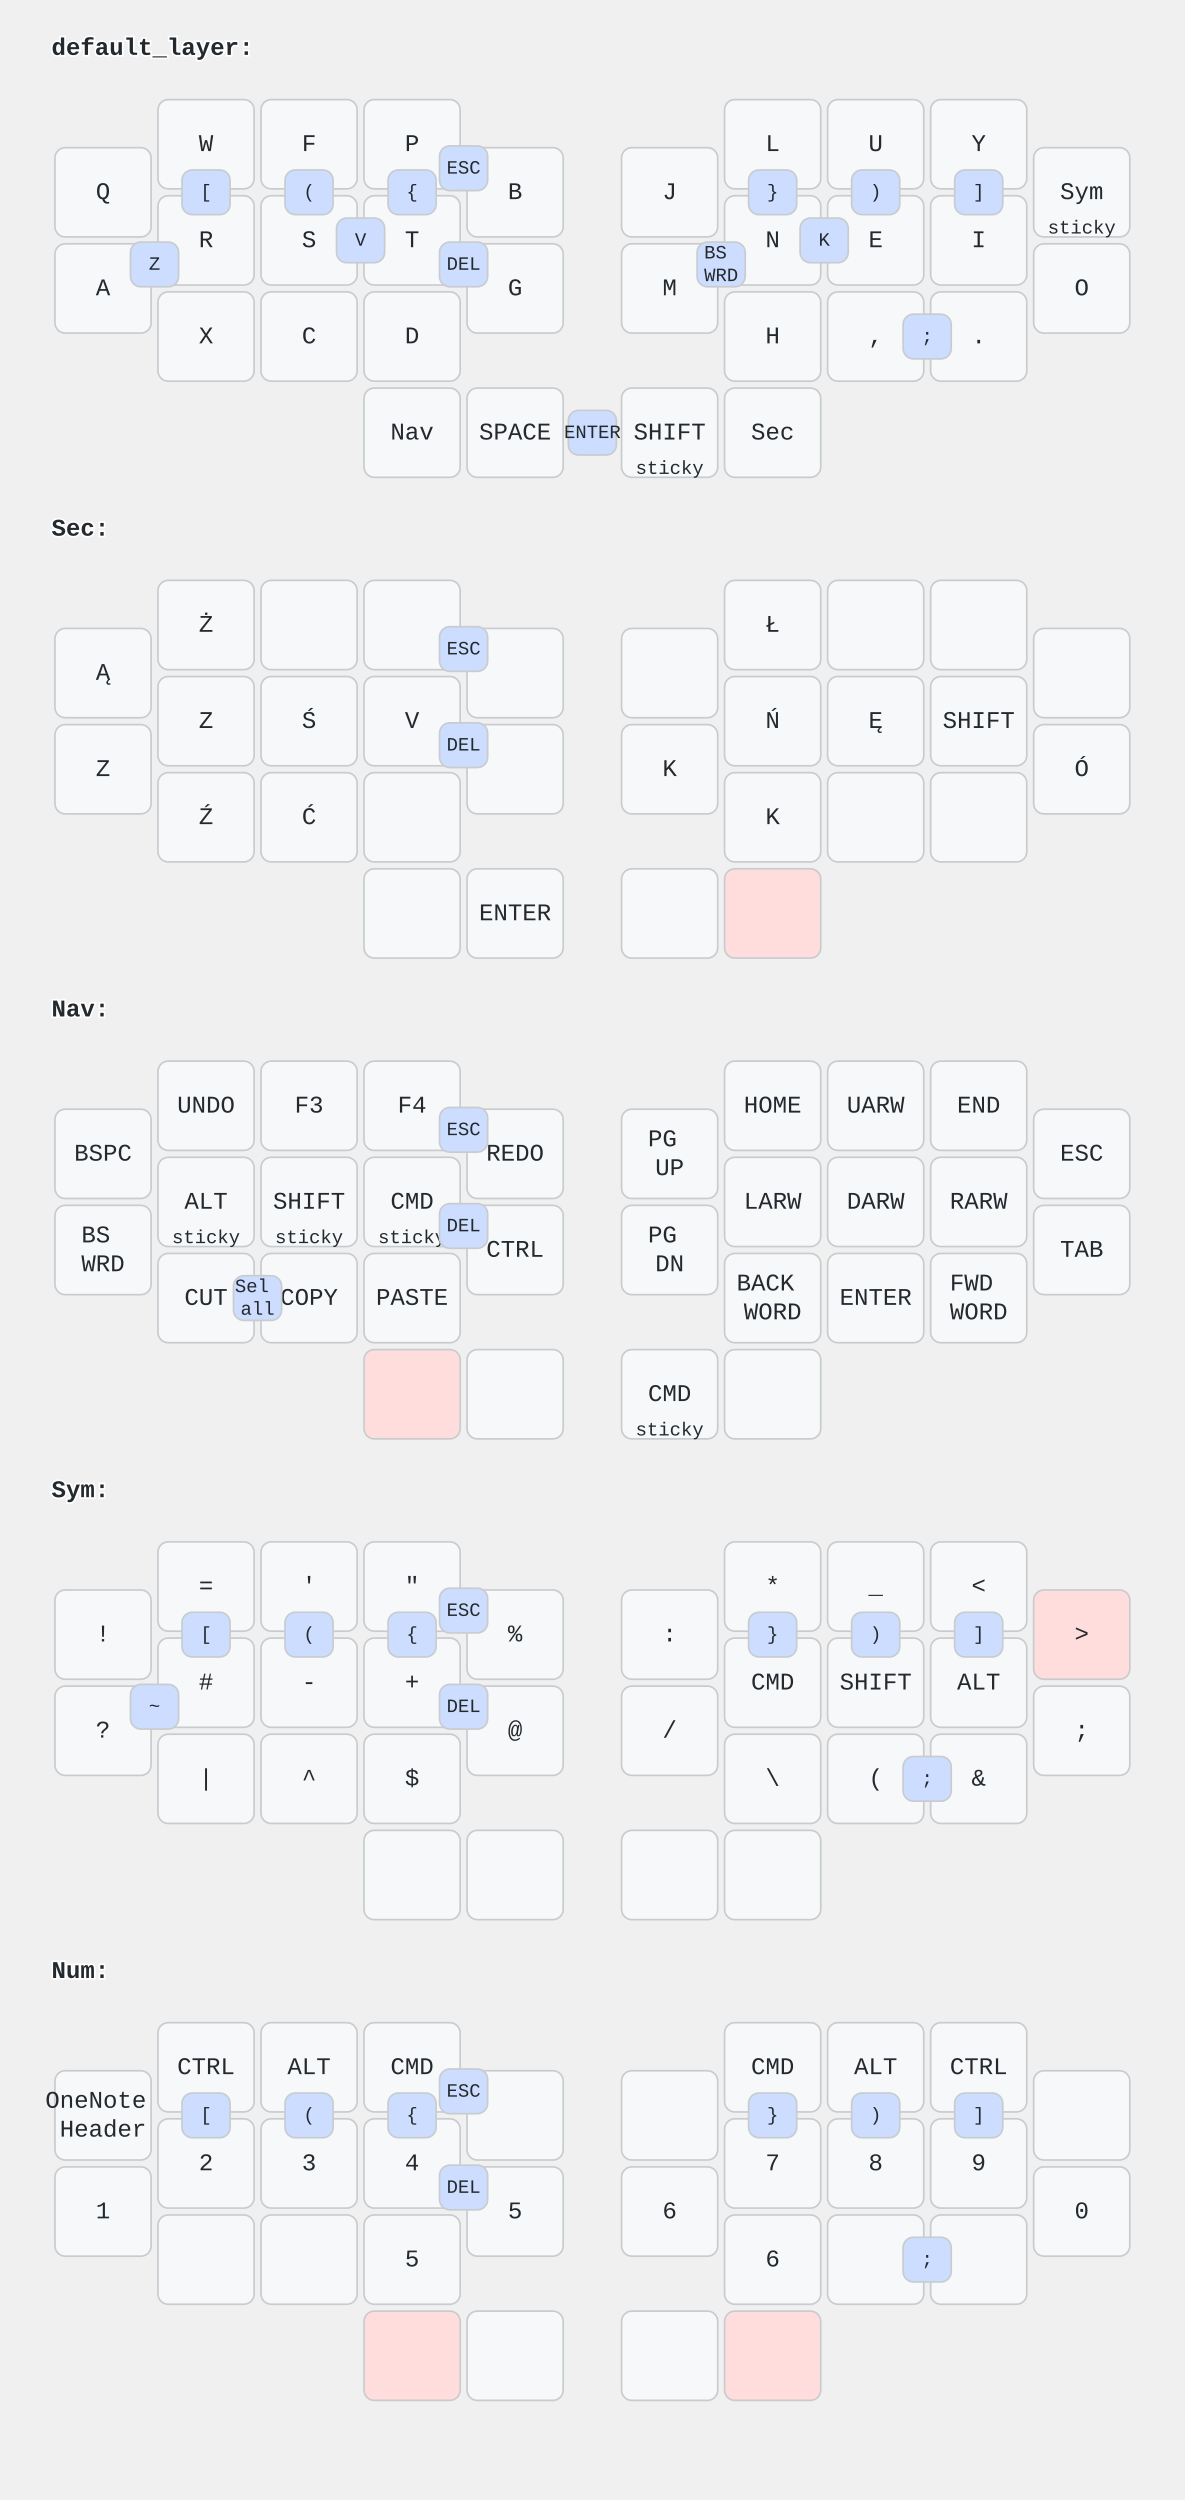
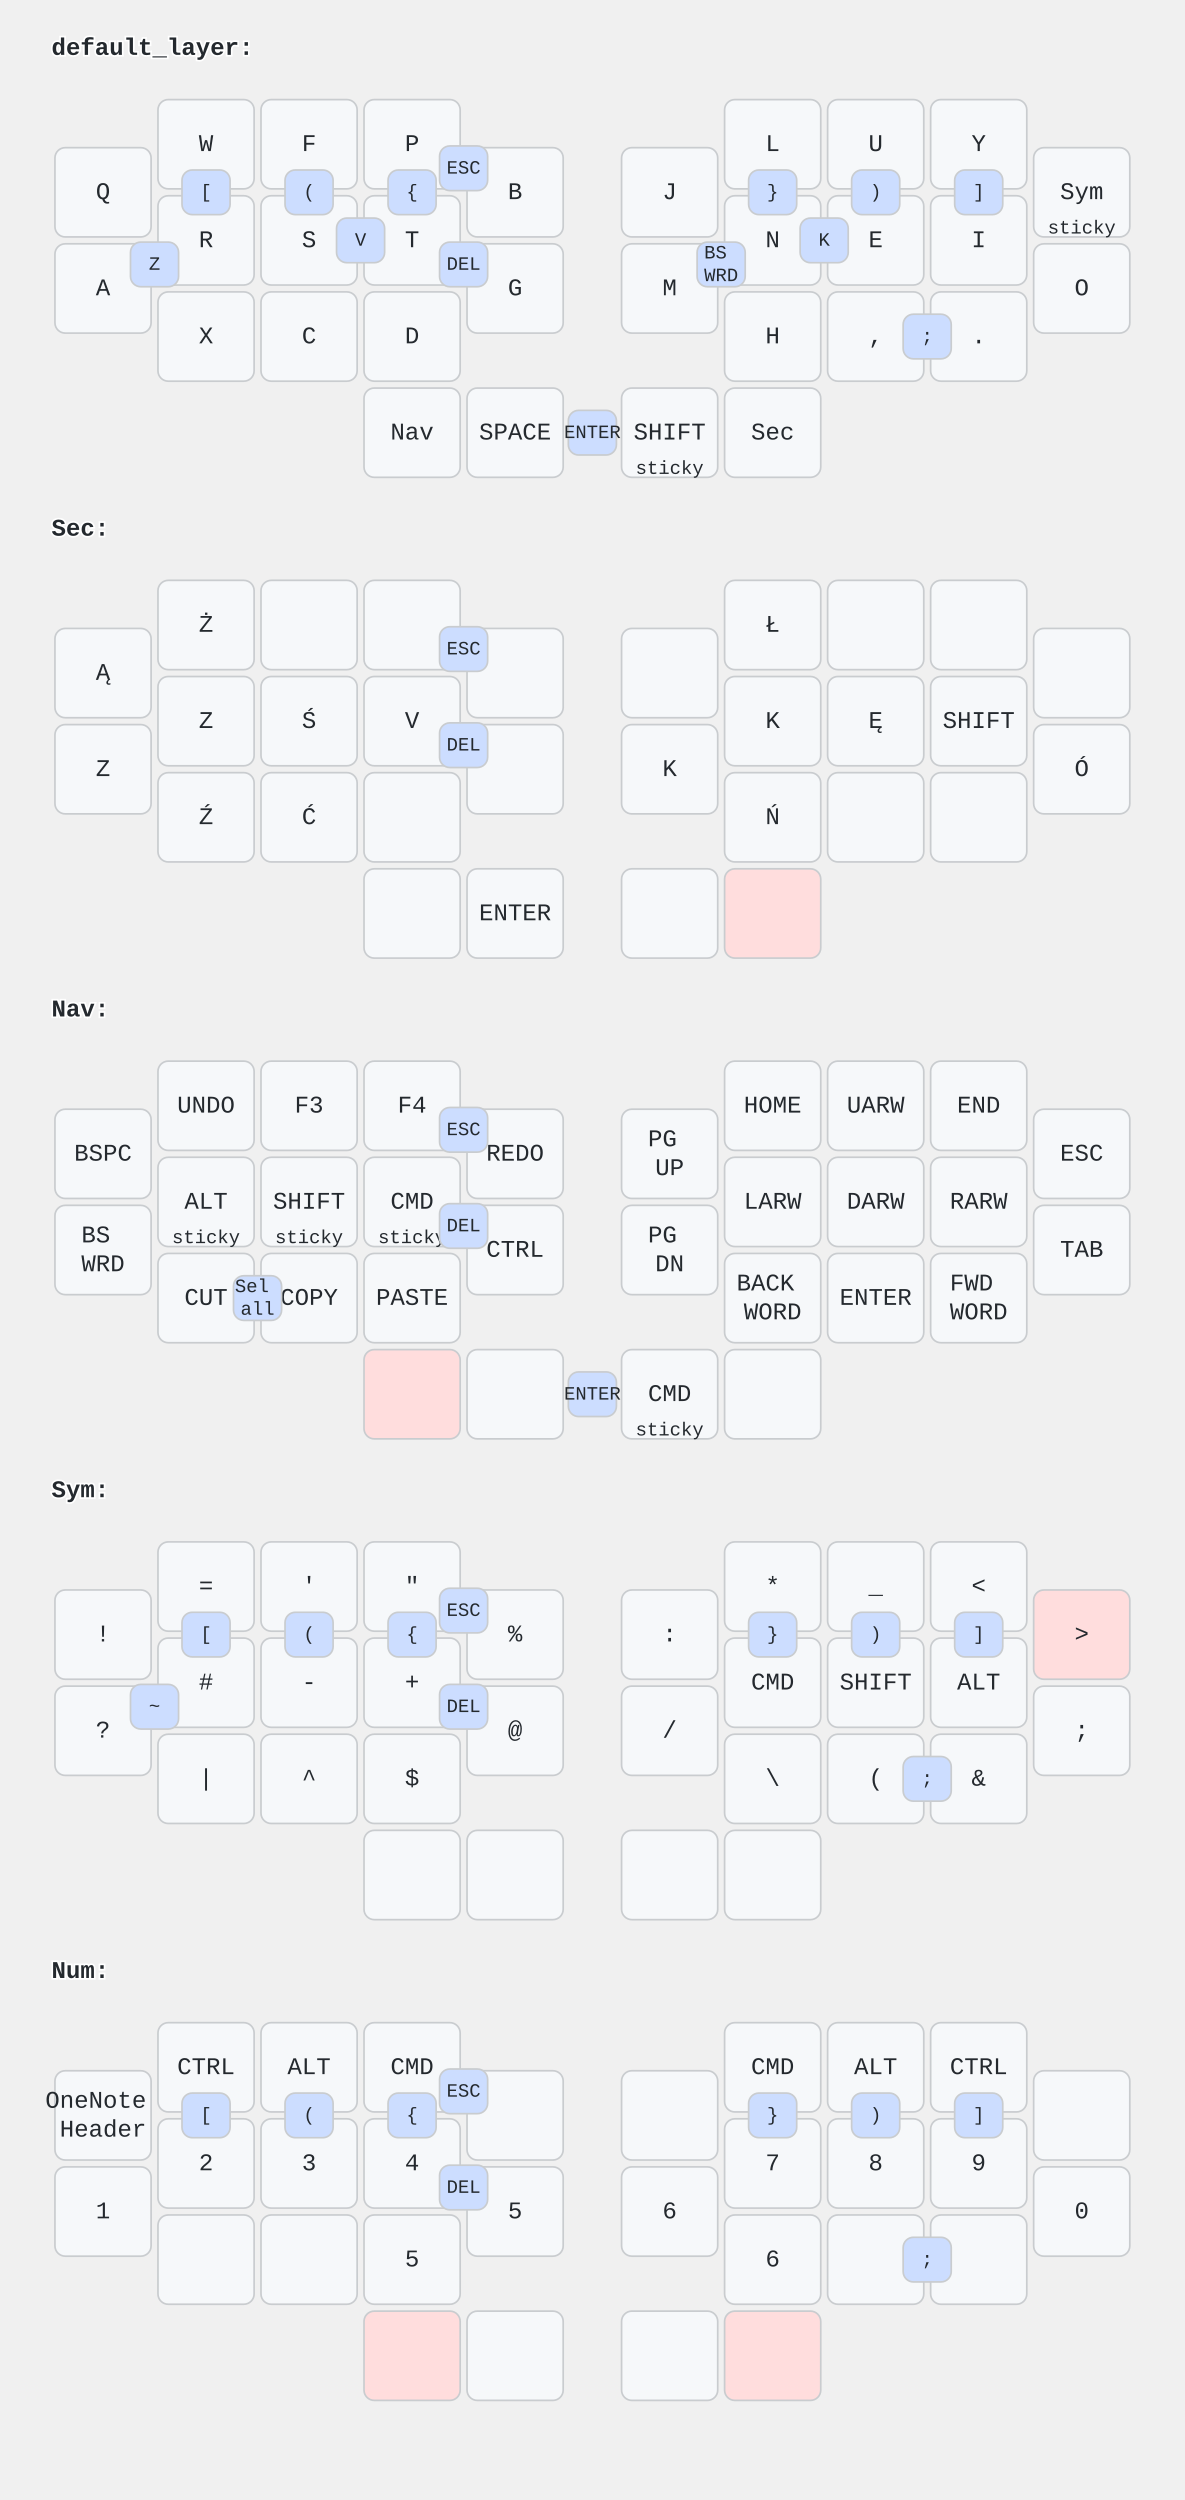
<svg xmlns="http://www.w3.org/2000/svg" width="690.0" height="1456.0" viewBox="0 0 690.0 1456.0">
  <style>/* font and background color specifications */
svg {
    font-family: SFMono-Regular,Consolas,Liberation Mono,Menlo,monospace;
    font-size: 14px;
    font-kerning: normal;
    text-rendering: optimizeLegibility;
    fill: #24292e;
}

/* default key styling */
rect {
    fill: #f6f8fa;
    stroke: #c9cccf;
    stroke-width: 1;
}

/* color accent for combo boxes */
rect.combo {
    fill: #cdf;
}

/* color accent for held keys */
rect.held, rect.combo.held {
    fill: #fdd;
}

/* color accent for ghost (optional) keys */
rect.ghost, rect.combo.ghost {
    fill: #ddd;
}

text {
    text-anchor: middle;
    dominant-baseline: middle;
}

/* styling for layer labels */
text.label {
    font-weight: bold;
    text-anchor: start;
    stroke: white;
    stroke-width: 2;
    paint-order: stroke;
}

/* styling for combo tap, and key hold/shifted label text */
text.combo, text.hold, text.shifted {
    font-size: 11px;
}

text.hold {
    text-anchor: middle;
    dominant-baseline: auto;
}

text.shifted {
    text-anchor: middle;
    dominant-baseline: hanging;
}

/* styling for hold/shifted label text in combo box */
text.combo.hold, text.combo.shifted {
    font-size: 8px;
}

/* styling for combo dendrons */
path {
    stroke-width: 1;
    stroke: gray;
    fill: none;
}
</style>
  <g class="layer-default_layer">
    <text x="30.0" y="28.0" class="label">default_layer:</text>
    <rect rx="6.0" ry="6.0" x="32.0" y="86.0" width="56.0" height="52.0" class="" />
    <text x="60.0" y="112.0" class="tap">Q</text>
    <rect rx="6.0" ry="6.0" x="92.0" y="58.0" width="56.0" height="52.0" class="" />
    <text x="120.0" y="84.0" class="tap">W</text>
    <rect rx="6.0" ry="6.0" x="152.0" y="58.0" width="56.0" height="52.0" class="" />
    <text x="180.0" y="84.0" class="tap">F</text>
    <rect rx="6.0" ry="6.0" x="212.0" y="58.0" width="56.0" height="52.0" class="" />
    <text x="240.0" y="84.0" class="tap">P</text>
    <rect rx="6.0" ry="6.0" x="272.0" y="86.0" width="56.0" height="52.0" class="" />
    <text x="300.0" y="112.0" class="tap">B</text>
    <rect rx="6.0" ry="6.0" x="362.0" y="86.0" width="56.0" height="52.0" class="" />
    <text x="390.0" y="112.0" class="tap">J</text>
    <rect rx="6.0" ry="6.0" x="422.0" y="58.0" width="56.0" height="52.0" class="" />
    <text x="450.0" y="84.0" class="tap">L</text>
    <rect rx="6.0" ry="6.0" x="482.0" y="58.0" width="56.0" height="52.0" class="" />
    <text x="510.0" y="84.0" class="tap">U</text>
    <rect rx="6.0" ry="6.0" x="542.0" y="58.0" width="56.0" height="52.0" class="" />
    <text x="570.0" y="84.0" class="tap">Y</text>
    <rect rx="6.0" ry="6.0" x="602.0" y="86.0" width="56.0" height="52.0" class="" />
    <text x="630.0" y="112.0" class="tap">Sym</text>
    <text x="630.0" y="136.0" class="hold">sticky</text>
    <rect rx="6.0" ry="6.0" x="32.0" y="142.0" width="56.0" height="52.0" class="" />
    <text x="60.0" y="168.0" class="tap">A</text>
    <rect rx="6.0" ry="6.0" x="92.0" y="114.0" width="56.0" height="52.0" class="" />
    <text x="120.0" y="140.0" class="tap">R</text>
    <rect rx="6.0" ry="6.0" x="152.0" y="114.0" width="56.0" height="52.0" class="" />
    <text x="180.0" y="140.0" class="tap">S</text>
    <rect rx="6.0" ry="6.0" x="212.0" y="114.0" width="56.0" height="52.0" class="" />
    <text x="240.0" y="140.0" class="tap">T</text>
    <rect rx="6.0" ry="6.0" x="272.0" y="142.0" width="56.0" height="52.0" class="" />
    <text x="300.0" y="168.0" class="tap">G</text>
    <rect rx="6.0" ry="6.0" x="362.0" y="142.0" width="56.0" height="52.0" class="" />
    <text x="390.0" y="168.0" class="tap">M</text>
    <rect rx="6.0" ry="6.0" x="422.0" y="114.0" width="56.0" height="52.0" class="" />
    <text x="450.0" y="140.0" class="tap">N</text>
    <rect rx="6.0" ry="6.0" x="482.0" y="114.0" width="56.0" height="52.0" class="" />
    <text x="510.0" y="140.0" class="tap">E</text>
    <rect rx="6.0" ry="6.0" x="542.0" y="114.0" width="56.0" height="52.0" class="" />
    <text x="570.0" y="140.0" class="tap">I</text>
    <rect rx="6.0" ry="6.0" x="602.0" y="142.0" width="56.0" height="52.0" class="" />
    <text x="630.0" y="168.0" class="tap">O</text>
    <rect rx="6.0" ry="6.0" x="92.0" y="170.0" width="56.0" height="52.0" class="" />
    <text x="120.0" y="196.0" class="tap">X</text>
    <rect rx="6.0" ry="6.0" x="152.0" y="170.0" width="56.0" height="52.0" class="" />
    <text x="180.0" y="196.0" class="tap">C</text>
    <rect rx="6.0" ry="6.0" x="212.0" y="170.0" width="56.0" height="52.0" class="" />
    <text x="240.0" y="196.0" class="tap">D</text>
    <rect rx="6.0" ry="6.0" x="422.0" y="170.0" width="56.0" height="52.0" class="" />
    <text x="450.0" y="196.0" class="tap">H</text>
    <rect rx="6.0" ry="6.0" x="482.0" y="170.0" width="56.0" height="52.0" class="" />
    <text x="510.0" y="196.0" class="tap">,</text>
    <rect rx="6.0" ry="6.0" x="542.0" y="170.0" width="56.0" height="52.0" class="" />
    <text x="570.0" y="196.0" class="tap">.</text>
    <rect rx="6.0" ry="6.0" x="212.0" y="226.0" width="56.0" height="52.0" class="" />
    <text x="240.0" y="252.0" class="tap">Nav</text>
    <rect rx="6.0" ry="6.0" x="272.0" y="226.0" width="56.0" height="52.0" class="" />
    <text x="300.0" y="252.0" class="tap">SPACE</text>
    <rect rx="6.0" ry="6.0" x="362.0" y="226.0" width="56.0" height="52.0" class="" />
    <text x="390.0" y="252.0" class="tap">SHIFT</text>
    <text x="390.0" y="276.0" class="hold">sticky</text>
    <rect rx="6.0" ry="6.0" x="422.0" y="226.0" width="56.0" height="52.0" class="" />
    <text x="450.0" y="252.0" class="tap">Sec</text>
    <rect rx="6.0" ry="6.0" x="196.0" y="127.0" width="28.0" height="26.0" class="combo" />
    <text x="210.0" y="140.0" class="combo">V</text>
    <rect rx="6.0" ry="6.0" x="466.0" y="127.0" width="28.0" height="26.0" class="combo" />
    <text x="480.0" y="140.0" class="combo">K</text>
    <rect rx="6.0" ry="6.0" x="76.0" y="141.0" width="28.0" height="26.0" class="combo" />
    <text x="90.0" y="154.0" class="combo">Z</text>
    <rect rx="6.0" ry="6.0" x="406.0" y="141.0" width="28.0" height="26.0" class="combo" />
    <text x="420.0" y="154.0" class="combo">
      <tspan x="420.0" dy="-0.6em">BS</tspan>
      <tspan x="420.0" dy="1.2em">WRD</tspan>
    </text>
    <rect rx="6.0" ry="6.0" x="526.0" y="183.0" width="28.0" height="26.0" class="combo" />
    <text x="540.0" y="196.0" class="combo">;</text>
    <rect rx="6.0" ry="6.0" x="106.0" y="99.0" width="28.0" height="26.0" class="combo" />
    <text x="120.0" y="112.0" class="combo">[</text>
    <rect rx="6.0" ry="6.0" x="556.0" y="99.0" width="28.0" height="26.0" class="combo" />
    <text x="570.0" y="112.0" class="combo">]</text>
    <rect rx="6.0" ry="6.0" x="166.0" y="99.0" width="28.0" height="26.0" class="combo" />
    <text x="180.0" y="112.0" class="combo">(</text>
    <rect rx="6.0" ry="6.0" x="496.0" y="99.0" width="28.0" height="26.0" class="combo" />
    <text x="510.0" y="112.0" class="combo">)</text>
    <rect rx="6.0" ry="6.0" x="226.0" y="99.0" width="28.0" height="26.0" class="combo" />
    <text x="240.0" y="112.0" class="combo">{</text>
    <rect rx="6.0" ry="6.0" x="436.0" y="99.0" width="28.0" height="26.0" class="combo" />
    <text x="450.0" y="112.0" class="combo">}</text>
    <rect rx="6.0" ry="6.0" x="256.0" y="85.0" width="28.0" height="26.0" class="combo" />
    <text x="270.0" y="98.0" class="combo">ESC</text>
    <rect rx="6.0" ry="6.0" x="256.0" y="141.0" width="28.0" height="26.0" class="combo" />
    <text x="270.0" y="154.0" class="combo">DEL</text>
    <rect rx="6.0" ry="6.0" x="331.0" y="239.0" width="28.0" height="26.0" class="combo" />
    <text x="345.0" y="252.0" class="combo">ENTER</text>
  </g>
  <g class="layer-Sec">
    <text x="30.0" y="308.0" class="label">Sec:</text>
    <rect rx="6.0" ry="6.0" x="32.0" y="366.0" width="56.0" height="52.0" class="" />
    <text x="60.0" y="392.0" class="tap">Ą</text>
    <rect rx="6.0" ry="6.0" x="92.0" y="338.0" width="56.0" height="52.0" class="" />
    <text x="120.0" y="364.0" class="tap">Ż</text>
    <rect rx="6.0" ry="6.0" x="152.0" y="338.0" width="56.0" height="52.0" class="" />
    <rect rx="6.0" ry="6.0" x="212.0" y="338.0" width="56.0" height="52.0" class="" />
    <rect rx="6.0" ry="6.0" x="272.0" y="366.0" width="56.0" height="52.0" class="" />
    <rect rx="6.0" ry="6.0" x="362.0" y="366.0" width="56.0" height="52.0" class="" />
    <rect rx="6.0" ry="6.0" x="422.0" y="338.0" width="56.0" height="52.0" class="" />
    <text x="450.0" y="364.0" class="tap">Ł</text>
    <rect rx="6.0" ry="6.0" x="482.0" y="338.0" width="56.0" height="52.0" class="" />
    <rect rx="6.0" ry="6.0" x="542.0" y="338.0" width="56.0" height="52.0" class="" />
    <rect rx="6.0" ry="6.0" x="602.0" y="366.0" width="56.0" height="52.0" class="" />
    <rect rx="6.0" ry="6.0" x="32.0" y="422.0" width="56.0" height="52.0" class="" />
    <text x="60.0" y="448.0" class="tap">Z</text>
    <rect rx="6.0" ry="6.0" x="92.0" y="394.0" width="56.0" height="52.0" class="" />
    <text x="120.0" y="420.0" class="tap">Z</text>
    <rect rx="6.0" ry="6.0" x="152.0" y="394.0" width="56.0" height="52.0" class="" />
    <text x="180.0" y="420.0" class="tap">Ś</text>
    <rect rx="6.0" ry="6.0" x="212.0" y="394.0" width="56.0" height="52.0" class="" />
    <text x="240.0" y="420.0" class="tap">V</text>
    <rect rx="6.0" ry="6.0" x="272.0" y="422.0" width="56.0" height="52.0" class="" />
    <rect rx="6.0" ry="6.0" x="362.0" y="422.0" width="56.0" height="52.0" class="" />
    <text x="390.0" y="448.0" class="tap">K</text>
    <rect rx="6.0" ry="6.0" x="422.0" y="394.0" width="56.0" height="52.0" class="" />
-     <text x="450.0" y="420.0" class="tap">Ń</text>
+     <text x="450.0" y="420.0" class="tap">K</text>
    <rect rx="6.0" ry="6.0" x="482.0" y="394.0" width="56.0" height="52.0" class="" />
    <text x="510.0" y="420.0" class="tap">Ę</text>
    <rect rx="6.0" ry="6.0" x="542.0" y="394.0" width="56.0" height="52.0" class="" />
    <text x="570.0" y="420.0" class="tap">SHIFT</text>
    <rect rx="6.0" ry="6.0" x="602.0" y="422.0" width="56.0" height="52.0" class="" />
    <text x="630.0" y="448.0" class="tap">Ó</text>
    <rect rx="6.0" ry="6.0" x="92.0" y="450.0" width="56.0" height="52.0" class="" />
    <text x="120.0" y="476.0" class="tap">Ź</text>
    <rect rx="6.0" ry="6.0" x="152.0" y="450.0" width="56.0" height="52.0" class="" />
    <text x="180.0" y="476.0" class="tap">Ć</text>
    <rect rx="6.0" ry="6.0" x="212.0" y="450.0" width="56.0" height="52.0" class="" />
    <rect rx="6.0" ry="6.0" x="422.0" y="450.0" width="56.0" height="52.0" class="" />
-     <text x="450.0" y="476.0" class="tap">K</text>
+     <text x="450.0" y="476.0" class="tap">Ń</text>
    <rect rx="6.0" ry="6.0" x="482.0" y="450.0" width="56.0" height="52.0" class="" />
    <rect rx="6.0" ry="6.0" x="542.0" y="450.0" width="56.0" height="52.0" class="" />
    <rect rx="6.0" ry="6.0" x="212.0" y="506.0" width="56.0" height="52.0" class="" />
    <rect rx="6.0" ry="6.0" x="272.0" y="506.0" width="56.0" height="52.0" class="" />
    <text x="300.0" y="532.0" class="tap">ENTER</text>
    <rect rx="6.0" ry="6.0" x="362.0" y="506.0" width="56.0" height="52.0" class="" />
    <rect rx="6.0" ry="6.0" x="422.0" y="506.0" width="56.0" height="52.0" class="held" />
    <rect rx="6.0" ry="6.0" x="256.0" y="365.0" width="28.0" height="26.0" class="combo" />
    <text x="270.0" y="378.0" class="combo">ESC</text>
    <rect rx="6.0" ry="6.0" x="256.0" y="421.0" width="28.0" height="26.0" class="combo" />
    <text x="270.0" y="434.0" class="combo">DEL</text>
  </g>
  <g class="layer-Nav">
    <text x="30.0" y="588.0" class="label">Nav:</text>
    <rect rx="6.0" ry="6.0" x="32.0" y="646.0" width="56.0" height="52.0" class="" />
    <text x="60.0" y="672.0" class="tap">BSPC</text>
    <rect rx="6.0" ry="6.0" x="92.0" y="618.0" width="56.0" height="52.0" class="" />
    <text x="120.0" y="644.0" class="tap">UNDO</text>
    <rect rx="6.0" ry="6.0" x="152.0" y="618.0" width="56.0" height="52.0" class="" />
    <text x="180.0" y="644.0" class="tap">F3</text>
    <rect rx="6.0" ry="6.0" x="212.0" y="618.0" width="56.0" height="52.0" class="" />
    <text x="240.0" y="644.0" class="tap">F4</text>
    <rect rx="6.0" ry="6.0" x="272.0" y="646.0" width="56.0" height="52.0" class="" />
    <text x="300.0" y="672.0" class="tap">REDO</text>
    <rect rx="6.0" ry="6.0" x="362.0" y="646.0" width="56.0" height="52.0" class="" />
    <text x="390.0" y="672.0" class="tap">
      <tspan x="390.0" dy="-0.6em">PG</tspan>
      <tspan x="390.0" dy="1.2em">UP</tspan>
    </text>
    <rect rx="6.0" ry="6.0" x="422.0" y="618.0" width="56.0" height="52.0" class="" />
    <text x="450.0" y="644.0" class="tap">HOME</text>
    <rect rx="6.0" ry="6.0" x="482.0" y="618.0" width="56.0" height="52.0" class="" />
    <text x="510.0" y="644.0" class="tap">UARW</text>
    <rect rx="6.0" ry="6.0" x="542.0" y="618.0" width="56.0" height="52.0" class="" />
    <text x="570.0" y="644.0" class="tap">END</text>
    <rect rx="6.0" ry="6.0" x="602.0" y="646.0" width="56.0" height="52.0" class="" />
    <text x="630.0" y="672.0" class="tap">ESC</text>
    <rect rx="6.0" ry="6.0" x="32.0" y="702.0" width="56.0" height="52.0" class="" />
    <text x="60.0" y="728.0" class="tap">
      <tspan x="60.0" dy="-0.6em">BS</tspan>
      <tspan x="60.0" dy="1.2em">WRD</tspan>
    </text>
    <rect rx="6.0" ry="6.0" x="92.0" y="674.0" width="56.0" height="52.0" class="" />
    <text x="120.0" y="700.0" class="tap">ALT</text>
    <text x="120.0" y="724.0" class="hold">sticky</text>
    <rect rx="6.0" ry="6.0" x="152.0" y="674.0" width="56.0" height="52.0" class="" />
    <text x="180.0" y="700.0" class="tap">SHIFT</text>
    <text x="180.0" y="724.0" class="hold">sticky</text>
    <rect rx="6.0" ry="6.0" x="212.0" y="674.0" width="56.0" height="52.0" class="" />
    <text x="240.0" y="700.0" class="tap">CMD</text>
    <text x="240.0" y="724.0" class="hold">sticky</text>
    <rect rx="6.0" ry="6.0" x="272.0" y="702.0" width="56.0" height="52.0" class="" />
    <text x="300.0" y="728.0" class="tap">CTRL</text>
    <rect rx="6.0" ry="6.0" x="362.0" y="702.0" width="56.0" height="52.0" class="" />
    <text x="390.0" y="728.0" class="tap">
      <tspan x="390.0" dy="-0.6em">PG</tspan>
      <tspan x="390.0" dy="1.2em">DN</tspan>
    </text>
    <rect rx="6.0" ry="6.0" x="422.0" y="674.0" width="56.0" height="52.0" class="" />
    <text x="450.0" y="700.0" class="tap">LARW</text>
    <rect rx="6.0" ry="6.0" x="482.0" y="674.0" width="56.0" height="52.0" class="" />
    <text x="510.0" y="700.0" class="tap">DARW</text>
    <rect rx="6.0" ry="6.0" x="542.0" y="674.0" width="56.0" height="52.0" class="" />
    <text x="570.0" y="700.0" class="tap">RARW</text>
    <rect rx="6.0" ry="6.0" x="602.0" y="702.0" width="56.0" height="52.0" class="" />
    <text x="630.0" y="728.0" class="tap">TAB</text>
    <rect rx="6.0" ry="6.0" x="92.0" y="730.0" width="56.0" height="52.0" class="" />
    <text x="120.0" y="756.0" class="tap">CUT</text>
    <rect rx="6.0" ry="6.0" x="152.0" y="730.0" width="56.0" height="52.0" class="" />
    <text x="180.0" y="756.0" class="tap">COPY</text>
    <rect rx="6.0" ry="6.0" x="212.0" y="730.0" width="56.0" height="52.0" class="" />
    <text x="240.0" y="756.0" class="tap">PASTE</text>
    <rect rx="6.0" ry="6.0" x="422.0" y="730.0" width="56.0" height="52.0" class="" />
    <text x="450.0" y="756.0" class="tap">
      <tspan x="450.0" dy="-0.6em">BACK</tspan>
      <tspan x="450.0" dy="1.2em">WORD</tspan>
    </text>
    <rect rx="6.0" ry="6.0" x="482.0" y="730.0" width="56.0" height="52.0" class="" />
    <text x="510.0" y="756.0" class="tap">ENTER</text>
    <rect rx="6.0" ry="6.0" x="542.0" y="730.0" width="56.0" height="52.0" class="" />
    <text x="570.0" y="756.0" class="tap">
      <tspan x="570.0" dy="-0.6em">FWD</tspan>
      <tspan x="570.0" dy="1.2em">WORD</tspan>
    </text>
    <rect rx="6.0" ry="6.0" x="212.0" y="786.0" width="56.0" height="52.0" class="held" />
    <rect rx="6.0" ry="6.0" x="272.0" y="786.0" width="56.0" height="52.0" class="" />
    <rect rx="6.0" ry="6.0" x="362.0" y="786.0" width="56.0" height="52.0" class="" />
    <text x="390.0" y="812.0" class="tap">CMD</text>
    <text x="390.0" y="836.0" class="hold">sticky</text>
    <rect rx="6.0" ry="6.0" x="422.0" y="786.0" width="56.0" height="52.0" class="" />
    <rect rx="6.0" ry="6.0" x="256.0" y="645.0" width="28.0" height="26.0" class="combo" />
    <text x="270.0" y="658.0" class="combo">ESC</text>
    <rect rx="6.0" ry="6.0" x="256.0" y="701.0" width="28.0" height="26.0" class="combo" />
    <text x="270.0" y="714.0" class="combo">DEL</text>
    <rect rx="6.0" ry="6.0" x="136.0" y="743.0" width="28.0" height="26.0" class="combo" />
    <text x="150.0" y="756.0" class="combo">
      <tspan x="150.0" dy="-0.6em">Sel</tspan>
      <tspan x="150.0" dy="1.2em">all</tspan>
    </text>
+     <rect rx="6.0" ry="6.0" x="331.0" y="799.0" width="28.0" height="26.0" class="combo" />
+     <text x="345.0" y="812.0" class="combo">ENTER</text>
  </g>
  <g class="layer-Sym">
    <text x="30.0" y="868.0" class="label">Sym:</text>
    <rect rx="6.0" ry="6.0" x="32.0" y="926.0" width="56.0" height="52.0" class="" />
    <text x="60.0" y="952.0" class="tap">!</text>
    <rect rx="6.0" ry="6.0" x="92.0" y="898.0" width="56.0" height="52.0" class="" />
    <text x="120.0" y="924.0" class="tap">=</text>
    <rect rx="6.0" ry="6.0" x="152.0" y="898.0" width="56.0" height="52.0" class="" />
    <text x="180.0" y="924.0" class="tap">'</text>
    <rect rx="6.0" ry="6.0" x="212.0" y="898.0" width="56.0" height="52.0" class="" />
    <text x="240.0" y="924.0" class="tap">"</text>
    <rect rx="6.0" ry="6.0" x="272.0" y="926.0" width="56.0" height="52.0" class="" />
    <text x="300.0" y="952.0" class="tap">%</text>
    <rect rx="6.0" ry="6.0" x="362.0" y="926.0" width="56.0" height="52.0" class="" />
    <text x="390.0" y="952.0" class="tap">:</text>
    <rect rx="6.0" ry="6.0" x="422.0" y="898.0" width="56.0" height="52.0" class="" />
    <text x="450.0" y="924.0" class="tap">*</text>
    <rect rx="6.0" ry="6.0" x="482.0" y="898.0" width="56.0" height="52.0" class="" />
    <text x="510.0" y="924.0" class="tap">_</text>
    <rect rx="6.0" ry="6.0" x="542.0" y="898.0" width="56.0" height="52.0" class="" />
    <text x="570.0" y="924.0" class="tap">&lt;</text>
    <rect rx="6.0" ry="6.0" x="602.0" y="926.0" width="56.0" height="52.0" class="held" />
    <text x="630.0" y="952.0" class="held tap">&gt;</text>
    <rect rx="6.0" ry="6.0" x="32.0" y="982.0" width="56.0" height="52.0" class="" />
    <text x="60.0" y="1008.0" class="tap">?</text>
    <rect rx="6.0" ry="6.0" x="92.0" y="954.0" width="56.0" height="52.0" class="" />
    <text x="120.0" y="980.0" class="tap">#</text>
    <rect rx="6.0" ry="6.0" x="152.0" y="954.0" width="56.0" height="52.0" class="" />
    <text x="180.0" y="980.0" class="tap">-</text>
    <rect rx="6.0" ry="6.0" x="212.0" y="954.0" width="56.0" height="52.0" class="" />
    <text x="240.0" y="980.0" class="tap">+</text>
    <rect rx="6.0" ry="6.0" x="272.0" y="982.0" width="56.0" height="52.0" class="" />
    <text x="300.0" y="1008.0" class="tap">@</text>
    <rect rx="6.0" ry="6.0" x="362.0" y="982.0" width="56.0" height="52.0" class="" />
    <text x="390.0" y="1008.0" class="tap">/</text>
    <rect rx="6.0" ry="6.0" x="422.0" y="954.0" width="56.0" height="52.0" class="" />
    <text x="450.0" y="980.0" class="tap">CMD</text>
    <rect rx="6.0" ry="6.0" x="482.0" y="954.0" width="56.0" height="52.0" class="" />
    <text x="510.0" y="980.0" class="tap">SHIFT</text>
    <rect rx="6.0" ry="6.0" x="542.0" y="954.0" width="56.0" height="52.0" class="" />
    <text x="570.0" y="980.0" class="tap">ALT</text>
    <rect rx="6.0" ry="6.0" x="602.0" y="982.0" width="56.0" height="52.0" class="" />
    <text x="630.0" y="1008.0" class="tap">;</text>
    <rect rx="6.0" ry="6.0" x="92.0" y="1010.0" width="56.0" height="52.0" class="" />
    <text x="120.0" y="1036.0" class="tap">|</text>
    <rect rx="6.0" ry="6.0" x="152.0" y="1010.0" width="56.0" height="52.0" class="" />
    <text x="180.0" y="1036.0" class="tap">^</text>
    <rect rx="6.0" ry="6.0" x="212.0" y="1010.0" width="56.0" height="52.0" class="" />
    <text x="240.0" y="1036.0" class="tap">$</text>
    <rect rx="6.0" ry="6.0" x="422.0" y="1010.0" width="56.0" height="52.0" class="" />
    <text x="450.0" y="1036.0" class="tap">\</text>
    <rect rx="6.0" ry="6.0" x="482.0" y="1010.0" width="56.0" height="52.0" class="" />
    <text x="510.0" y="1036.0" class="tap">(</text>
    <rect rx="6.0" ry="6.0" x="542.0" y="1010.0" width="56.0" height="52.0" class="" />
    <text x="570.0" y="1036.0" class="tap">&amp;</text>
    <rect rx="6.0" ry="6.0" x="212.0" y="1066.0" width="56.0" height="52.0" class="" />
    <rect rx="6.0" ry="6.0" x="272.0" y="1066.0" width="56.0" height="52.0" class="" />
    <rect rx="6.0" ry="6.0" x="362.0" y="1066.0" width="56.0" height="52.0" class="" />
    <rect rx="6.0" ry="6.0" x="422.0" y="1066.0" width="56.0" height="52.0" class="" />
    <rect rx="6.0" ry="6.0" x="526.0" y="1023.0" width="28.0" height="26.0" class="combo" />
    <text x="540.0" y="1036.0" class="combo">;</text>
    <rect rx="6.0" ry="6.0" x="76.0" y="981.0" width="28.0" height="26.0" class="combo" />
    <text x="90.0" y="994.0" class="combo">~</text>
    <rect rx="6.0" ry="6.0" x="106.0" y="939.0" width="28.0" height="26.0" class="combo" />
    <text x="120.0" y="952.0" class="combo">[</text>
    <rect rx="6.0" ry="6.0" x="556.0" y="939.0" width="28.0" height="26.0" class="combo" />
    <text x="570.0" y="952.0" class="combo">]</text>
    <rect rx="6.0" ry="6.0" x="166.0" y="939.0" width="28.0" height="26.0" class="combo" />
    <text x="180.0" y="952.0" class="combo">(</text>
    <rect rx="6.0" ry="6.0" x="496.0" y="939.0" width="28.0" height="26.0" class="combo" />
    <text x="510.0" y="952.0" class="combo">)</text>
    <rect rx="6.0" ry="6.0" x="226.0" y="939.0" width="28.0" height="26.0" class="combo" />
    <text x="240.0" y="952.0" class="combo">{</text>
    <rect rx="6.0" ry="6.0" x="436.0" y="939.0" width="28.0" height="26.0" class="combo" />
    <text x="450.0" y="952.0" class="combo">}</text>
    <rect rx="6.0" ry="6.0" x="256.0" y="925.0" width="28.0" height="26.0" class="combo" />
    <text x="270.0" y="938.0" class="combo">ESC</text>
    <rect rx="6.0" ry="6.0" x="256.0" y="981.0" width="28.0" height="26.0" class="combo" />
    <text x="270.0" y="994.0" class="combo">DEL</text>
  </g>
  <g class="layer-Num">
    <text x="30.0" y="1148.0" class="label">Num:</text>
    <rect rx="6.0" ry="6.0" x="32.0" y="1206.0" width="56.0" height="52.0" class="" />
    <text x="60.0" y="1232.0" class="tap">
      <tspan x="60.0" dy="-0.6em">OneNote</tspan>
      <tspan x="60.0" dy="1.2em">Header</tspan>
    </text>
    <rect rx="6.0" ry="6.0" x="92.0" y="1178.0" width="56.0" height="52.0" class="" />
    <text x="120.0" y="1204.0" class="tap">CTRL</text>
    <rect rx="6.0" ry="6.0" x="152.0" y="1178.0" width="56.0" height="52.0" class="" />
    <text x="180.0" y="1204.0" class="tap">ALT</text>
    <rect rx="6.0" ry="6.0" x="212.0" y="1178.0" width="56.0" height="52.0" class="" />
    <text x="240.0" y="1204.0" class="tap">CMD</text>
    <rect rx="6.0" ry="6.0" x="272.0" y="1206.0" width="56.0" height="52.0" class="" />
    <rect rx="6.0" ry="6.0" x="362.0" y="1206.0" width="56.0" height="52.0" class="" />
    <rect rx="6.0" ry="6.0" x="422.0" y="1178.0" width="56.0" height="52.0" class="" />
    <text x="450.0" y="1204.0" class="tap">CMD</text>
    <rect rx="6.0" ry="6.0" x="482.0" y="1178.0" width="56.0" height="52.0" class="" />
    <text x="510.0" y="1204.0" class="tap">ALT</text>
    <rect rx="6.0" ry="6.0" x="542.0" y="1178.0" width="56.0" height="52.0" class="" />
    <text x="570.0" y="1204.0" class="tap">CTRL</text>
    <rect rx="6.0" ry="6.0" x="602.0" y="1206.0" width="56.0" height="52.0" class="" />
    <rect rx="6.0" ry="6.0" x="32.0" y="1262.0" width="56.0" height="52.0" class="" />
    <text x="60.0" y="1288.0" class="tap">1</text>
    <rect rx="6.0" ry="6.0" x="92.0" y="1234.0" width="56.0" height="52.0" class="" />
    <text x="120.0" y="1260.0" class="tap">2</text>
    <rect rx="6.0" ry="6.0" x="152.0" y="1234.0" width="56.0" height="52.0" class="" />
    <text x="180.0" y="1260.0" class="tap">3</text>
    <rect rx="6.0" ry="6.0" x="212.0" y="1234.0" width="56.0" height="52.0" class="" />
    <text x="240.0" y="1260.0" class="tap">4</text>
    <rect rx="6.0" ry="6.0" x="272.0" y="1262.0" width="56.0" height="52.0" class="" />
    <text x="300.0" y="1288.0" class="tap">5</text>
    <rect rx="6.0" ry="6.0" x="362.0" y="1262.0" width="56.0" height="52.0" class="" />
    <text x="390.0" y="1288.0" class="tap">6</text>
    <rect rx="6.0" ry="6.0" x="422.0" y="1234.0" width="56.0" height="52.0" class="" />
    <text x="450.0" y="1260.0" class="tap">7</text>
    <rect rx="6.0" ry="6.0" x="482.0" y="1234.0" width="56.0" height="52.0" class="" />
    <text x="510.0" y="1260.0" class="tap">8</text>
    <rect rx="6.0" ry="6.0" x="542.0" y="1234.0" width="56.0" height="52.0" class="" />
    <text x="570.0" y="1260.0" class="tap">9</text>
    <rect rx="6.0" ry="6.0" x="602.0" y="1262.0" width="56.0" height="52.0" class="" />
    <text x="630.0" y="1288.0" class="tap">0</text>
    <rect rx="6.0" ry="6.0" x="92.0" y="1290.0" width="56.0" height="52.0" class="" />
    <rect rx="6.0" ry="6.0" x="152.0" y="1290.0" width="56.0" height="52.0" class="" />
    <rect rx="6.0" ry="6.0" x="212.0" y="1290.0" width="56.0" height="52.0" class="" />
    <text x="240.0" y="1316.0" class="tap">5</text>
    <rect rx="6.0" ry="6.0" x="422.0" y="1290.0" width="56.0" height="52.0" class="" />
    <text x="450.0" y="1316.0" class="tap">6</text>
    <rect rx="6.0" ry="6.0" x="482.0" y="1290.0" width="56.0" height="52.0" class="" />
    <rect rx="6.0" ry="6.0" x="542.0" y="1290.0" width="56.0" height="52.0" class="" />
    <rect rx="6.0" ry="6.0" x="212.0" y="1346.0" width="56.0" height="52.0" class="held" />
    <rect rx="6.0" ry="6.0" x="272.0" y="1346.0" width="56.0" height="52.0" class="" />
    <rect rx="6.0" ry="6.0" x="362.0" y="1346.0" width="56.0" height="52.0" class="" />
    <rect rx="6.0" ry="6.0" x="422.0" y="1346.0" width="56.0" height="52.0" class="held" />
    <rect rx="6.0" ry="6.0" x="526.0" y="1303.0" width="28.0" height="26.0" class="combo" />
    <text x="540.0" y="1316.0" class="combo">;</text>
    <rect rx="6.0" ry="6.0" x="106.0" y="1219.0" width="28.0" height="26.0" class="combo" />
    <text x="120.0" y="1232.0" class="combo">[</text>
    <rect rx="6.0" ry="6.0" x="556.0" y="1219.0" width="28.0" height="26.0" class="combo" />
    <text x="570.0" y="1232.0" class="combo">]</text>
    <rect rx="6.0" ry="6.0" x="166.0" y="1219.0" width="28.0" height="26.0" class="combo" />
    <text x="180.0" y="1232.0" class="combo">(</text>
    <rect rx="6.0" ry="6.0" x="496.0" y="1219.0" width="28.0" height="26.0" class="combo" />
    <text x="510.0" y="1232.0" class="combo">)</text>
    <rect rx="6.0" ry="6.0" x="226.0" y="1219.0" width="28.0" height="26.0" class="combo" />
    <text x="240.0" y="1232.0" class="combo">{</text>
    <rect rx="6.0" ry="6.0" x="436.0" y="1219.0" width="28.0" height="26.0" class="combo" />
    <text x="450.0" y="1232.0" class="combo">}</text>
    <rect rx="6.0" ry="6.0" x="256.0" y="1205.0" width="28.0" height="26.0" class="combo" />
    <text x="270.0" y="1218.0" class="combo">ESC</text>
    <rect rx="6.0" ry="6.0" x="256.0" y="1261.0" width="28.0" height="26.0" class="combo" />
    <text x="270.0" y="1274.0" class="combo">DEL</text>
  </g>
</svg>
